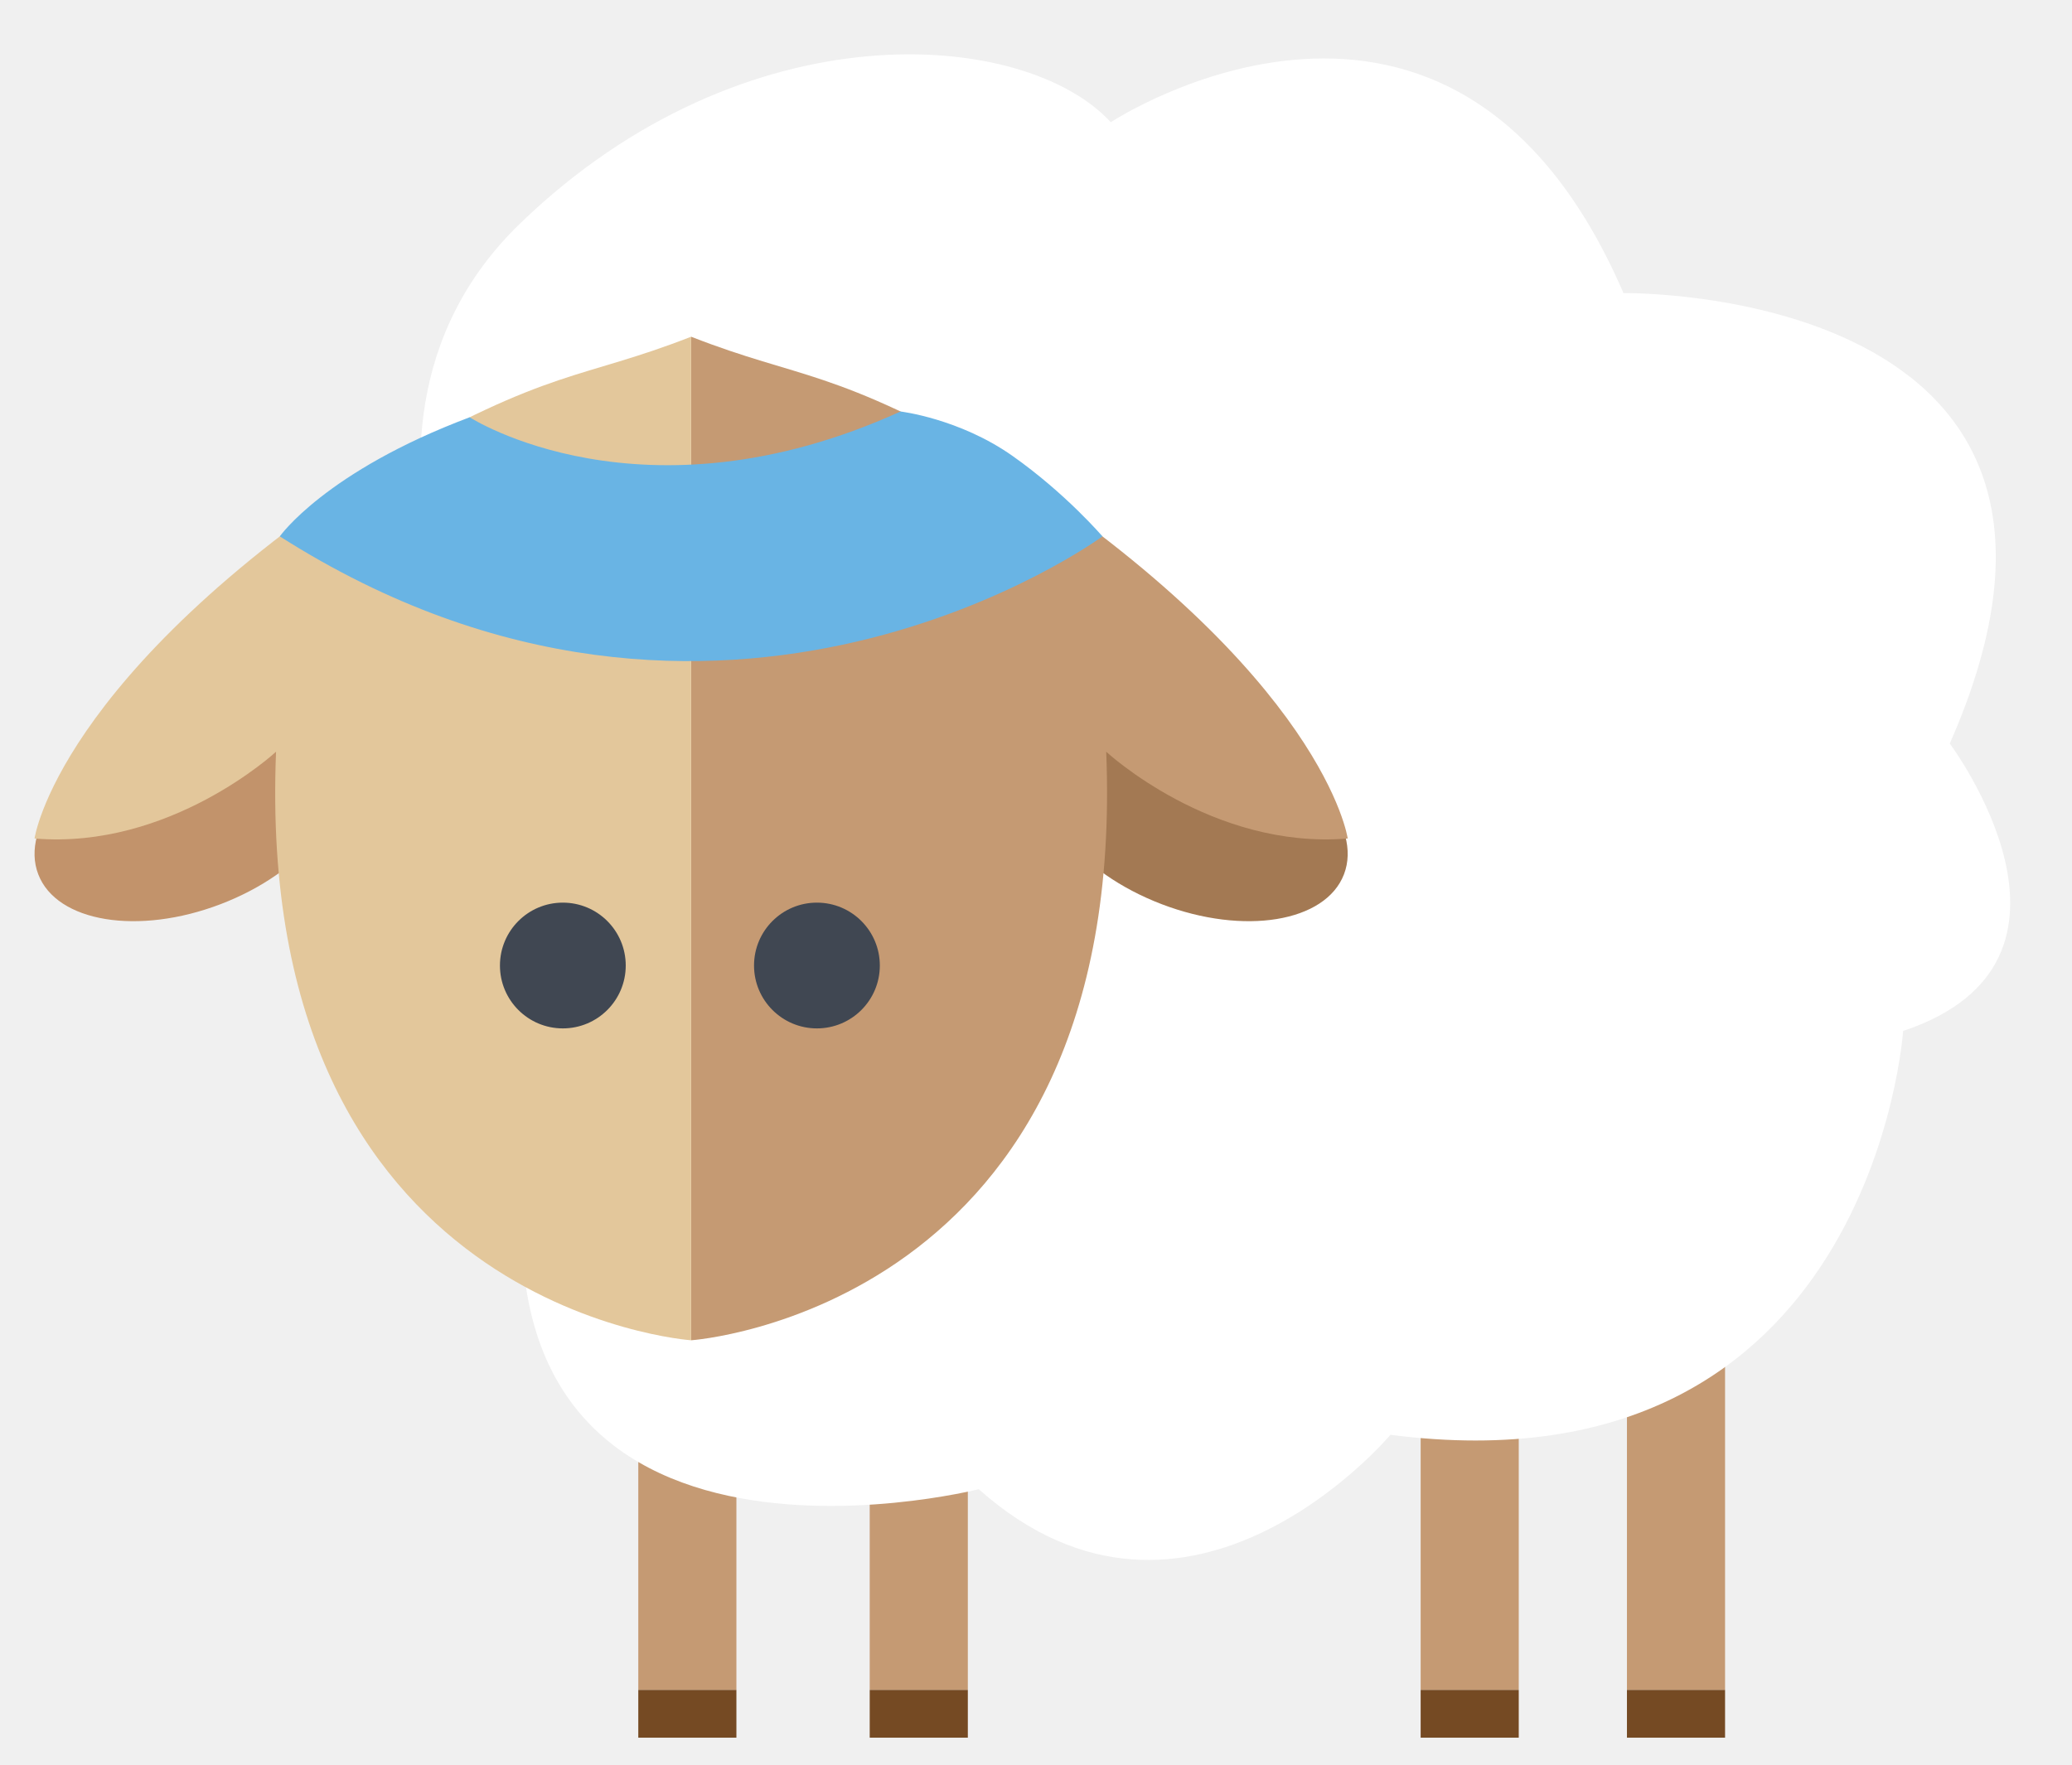
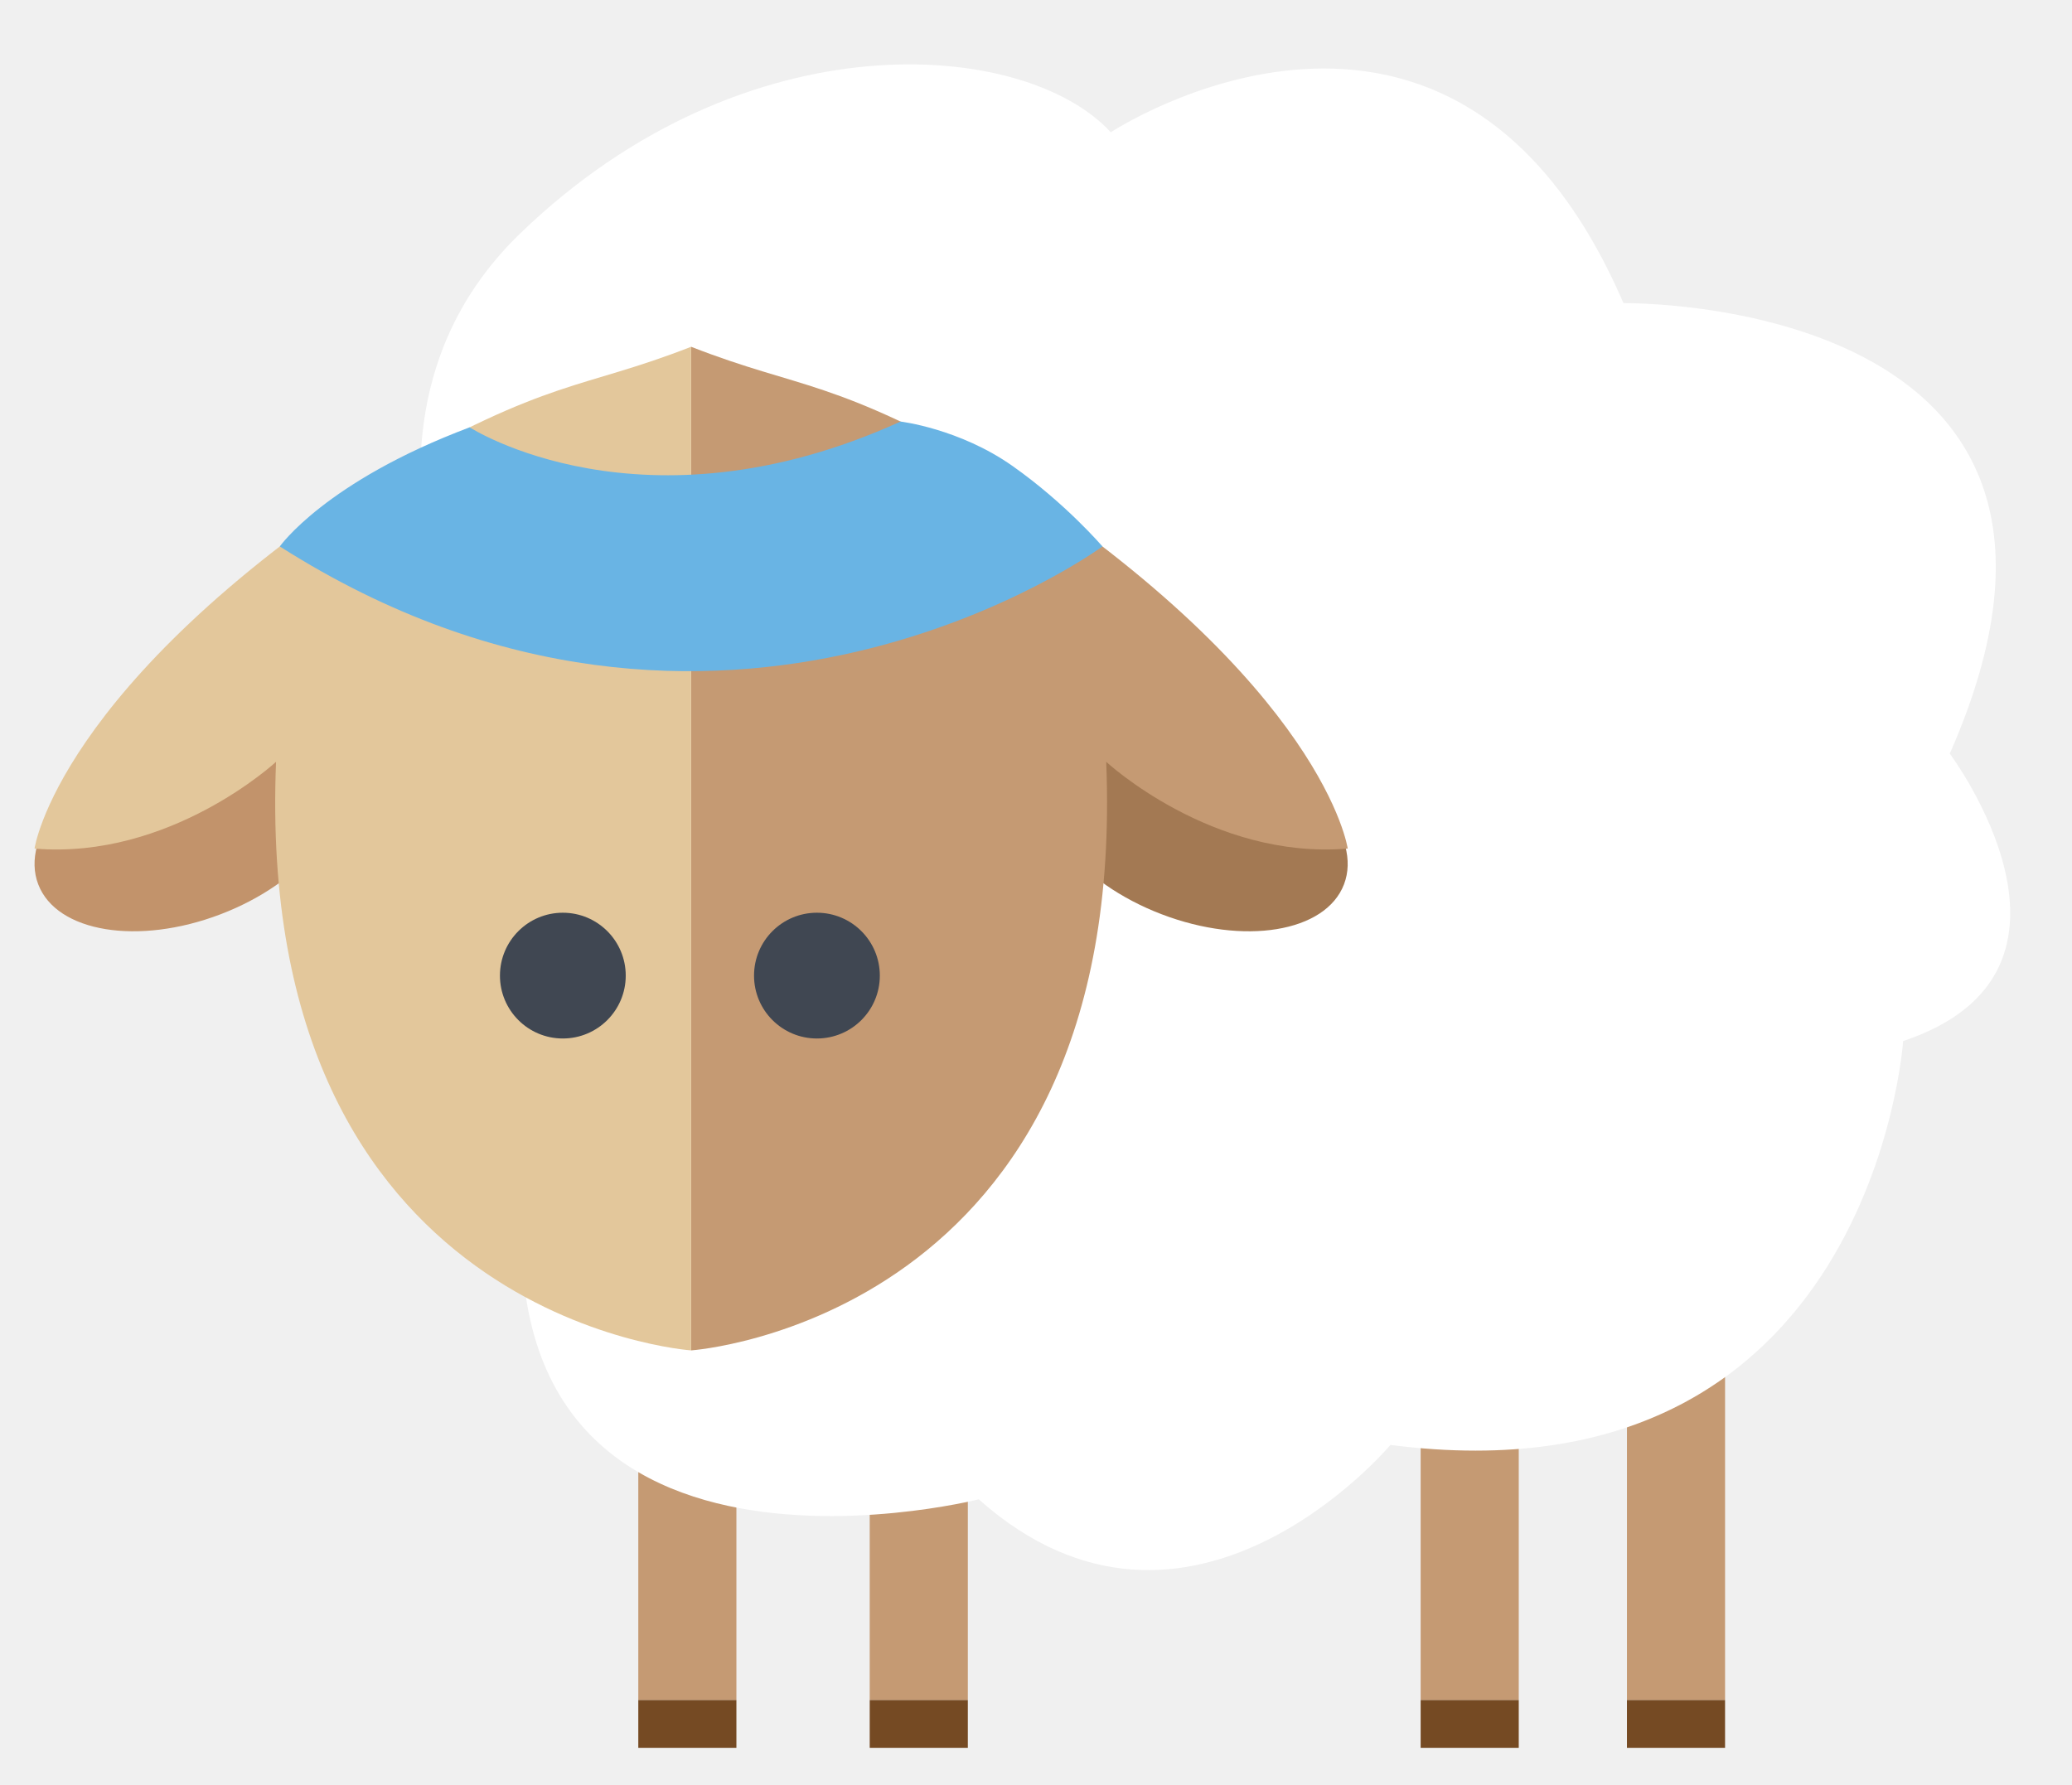
- <svg xmlns="http://www.w3.org/2000/svg" version="1.1" x="0px" y="0px" width="270px" height="230px" viewBox="0 0 270 230" enable-background="new 0 0 270 230" xml:space="preserve">
+ <svg xmlns="http://www.w3.org/2000/svg" version="1.1" x="0px" y="0px" width="65px" height="56px" viewBox="0 0 270 230" enable-background="new 0 0 270 230" xml:space="preserve">
  <g id="Layer_1">
    <rect x="212.006" y="174.684" fill="#C59A73" width="12.785" height="45.568" />
    <rect x="212.006" y="220.252" fill="#754A23" width="12.785" height="6.228" />
    <rect x="185.123" y="174.684" fill="#C59A73" width="12.784" height="45.568" />
    <rect x="185.123" y="220.252" fill="#754A23" width="12.784" height="6.228" />
    <rect x="113.332" y="174.684" fill="#C59A73" width="12.785" height="45.568" />
    <rect x="113.332" y="220.252" fill="#754A23" width="12.785" height="6.228" />
    <rect x="83.175" y="174.684" fill="#C59A73" width="12.785" height="45.568" />
    <rect x="83.175" y="220.252" fill="#754A23" width="12.785" height="6.228" />
    <path fill="#FFFFFF" d="M67.813,101.972c0,0-29.357-44.54,0-72.882c29.354-28.345,65.794-25.308,76.931-13.159   c0,0,44.539-29.357,66.809,22.27c0,0,68.837-1.012,42.519,58.71c0,0,21.255,28.343-6.077,37.456c0,0-4.049,60.735-66.809,52.637   c0,0-26.319,31.382-53.648,7.088c0,0-71.872,18.217-57.7-50.616C69.837,143.475,44.529,120.194,67.813,101.972z" />
    <path fill="#A37953" d="M136.254,99.072c2.394-6.256,13.039-7.999,23.775-3.892c10.737,4.106,17.503,12.508,15.105,18.768   c-2.394,6.254-13.038,7.998-23.771,3.892C140.622,113.733,133.861,105.33,136.254,99.072z" />
    <path fill="#C2936B" d="M43.865,99.072c-2.394-6.256-13.039-7.999-23.776-3.892C9.352,99.287,2.587,107.688,4.984,113.948   c2.394,6.254,13.039,7.998,23.772,3.892C39.497,113.733,46.258,105.33,43.865,99.072z" />
    <path fill="#C59A73" d="M90.06,43.886v130.798c0,0,57.039-3.935,54.089-76.709c0,0,13.769,12.785,31.471,11.31   c0,0-2.951-21.144-45.135-48.701C108.249,47.817,104.534,49.542,90.06,43.886z" />
    <path fill="#E3C79B" d="M90.06,43.886v130.798c0,0-57.04-3.935-54.089-76.709c0,0-13.768,12.785-31.47,11.31   c0,0,2.95-21.144,45.135-48.701C71.87,47.817,75.584,49.542,90.06,43.886z" />
    <path fill="#404752" d="M81.539,125.842c0,4.525-3.668,8.193-8.198,8.193c-4.525,0-8.194-3.668-8.194-8.193   c0-4.529,3.668-8.198,8.194-8.198C77.87,117.644,81.539,121.312,81.539,125.842z" />
    <path fill="#404752" d="M114.649,125.842c0,4.525-3.669,8.193-8.198,8.193c-4.525,0-8.194-3.668-8.194-8.193   c0-4.529,3.668-8.198,8.194-8.198C110.98,117.644,114.649,121.312,114.649,125.842z" />
  </g>
  <g id="Layer_2">
    <path fill="#69B4E4" d="M61.203,54.385c0,0,22.495,14.547,56.146-0.753c0,0,7.666,0.907,14.596,5.793s11.713,10.484,11.713,10.484   s-49.733,36.578-107.196,0C36.461,69.91,42.382,61.46,61.203,54.385z" />
  </g>
</svg>
